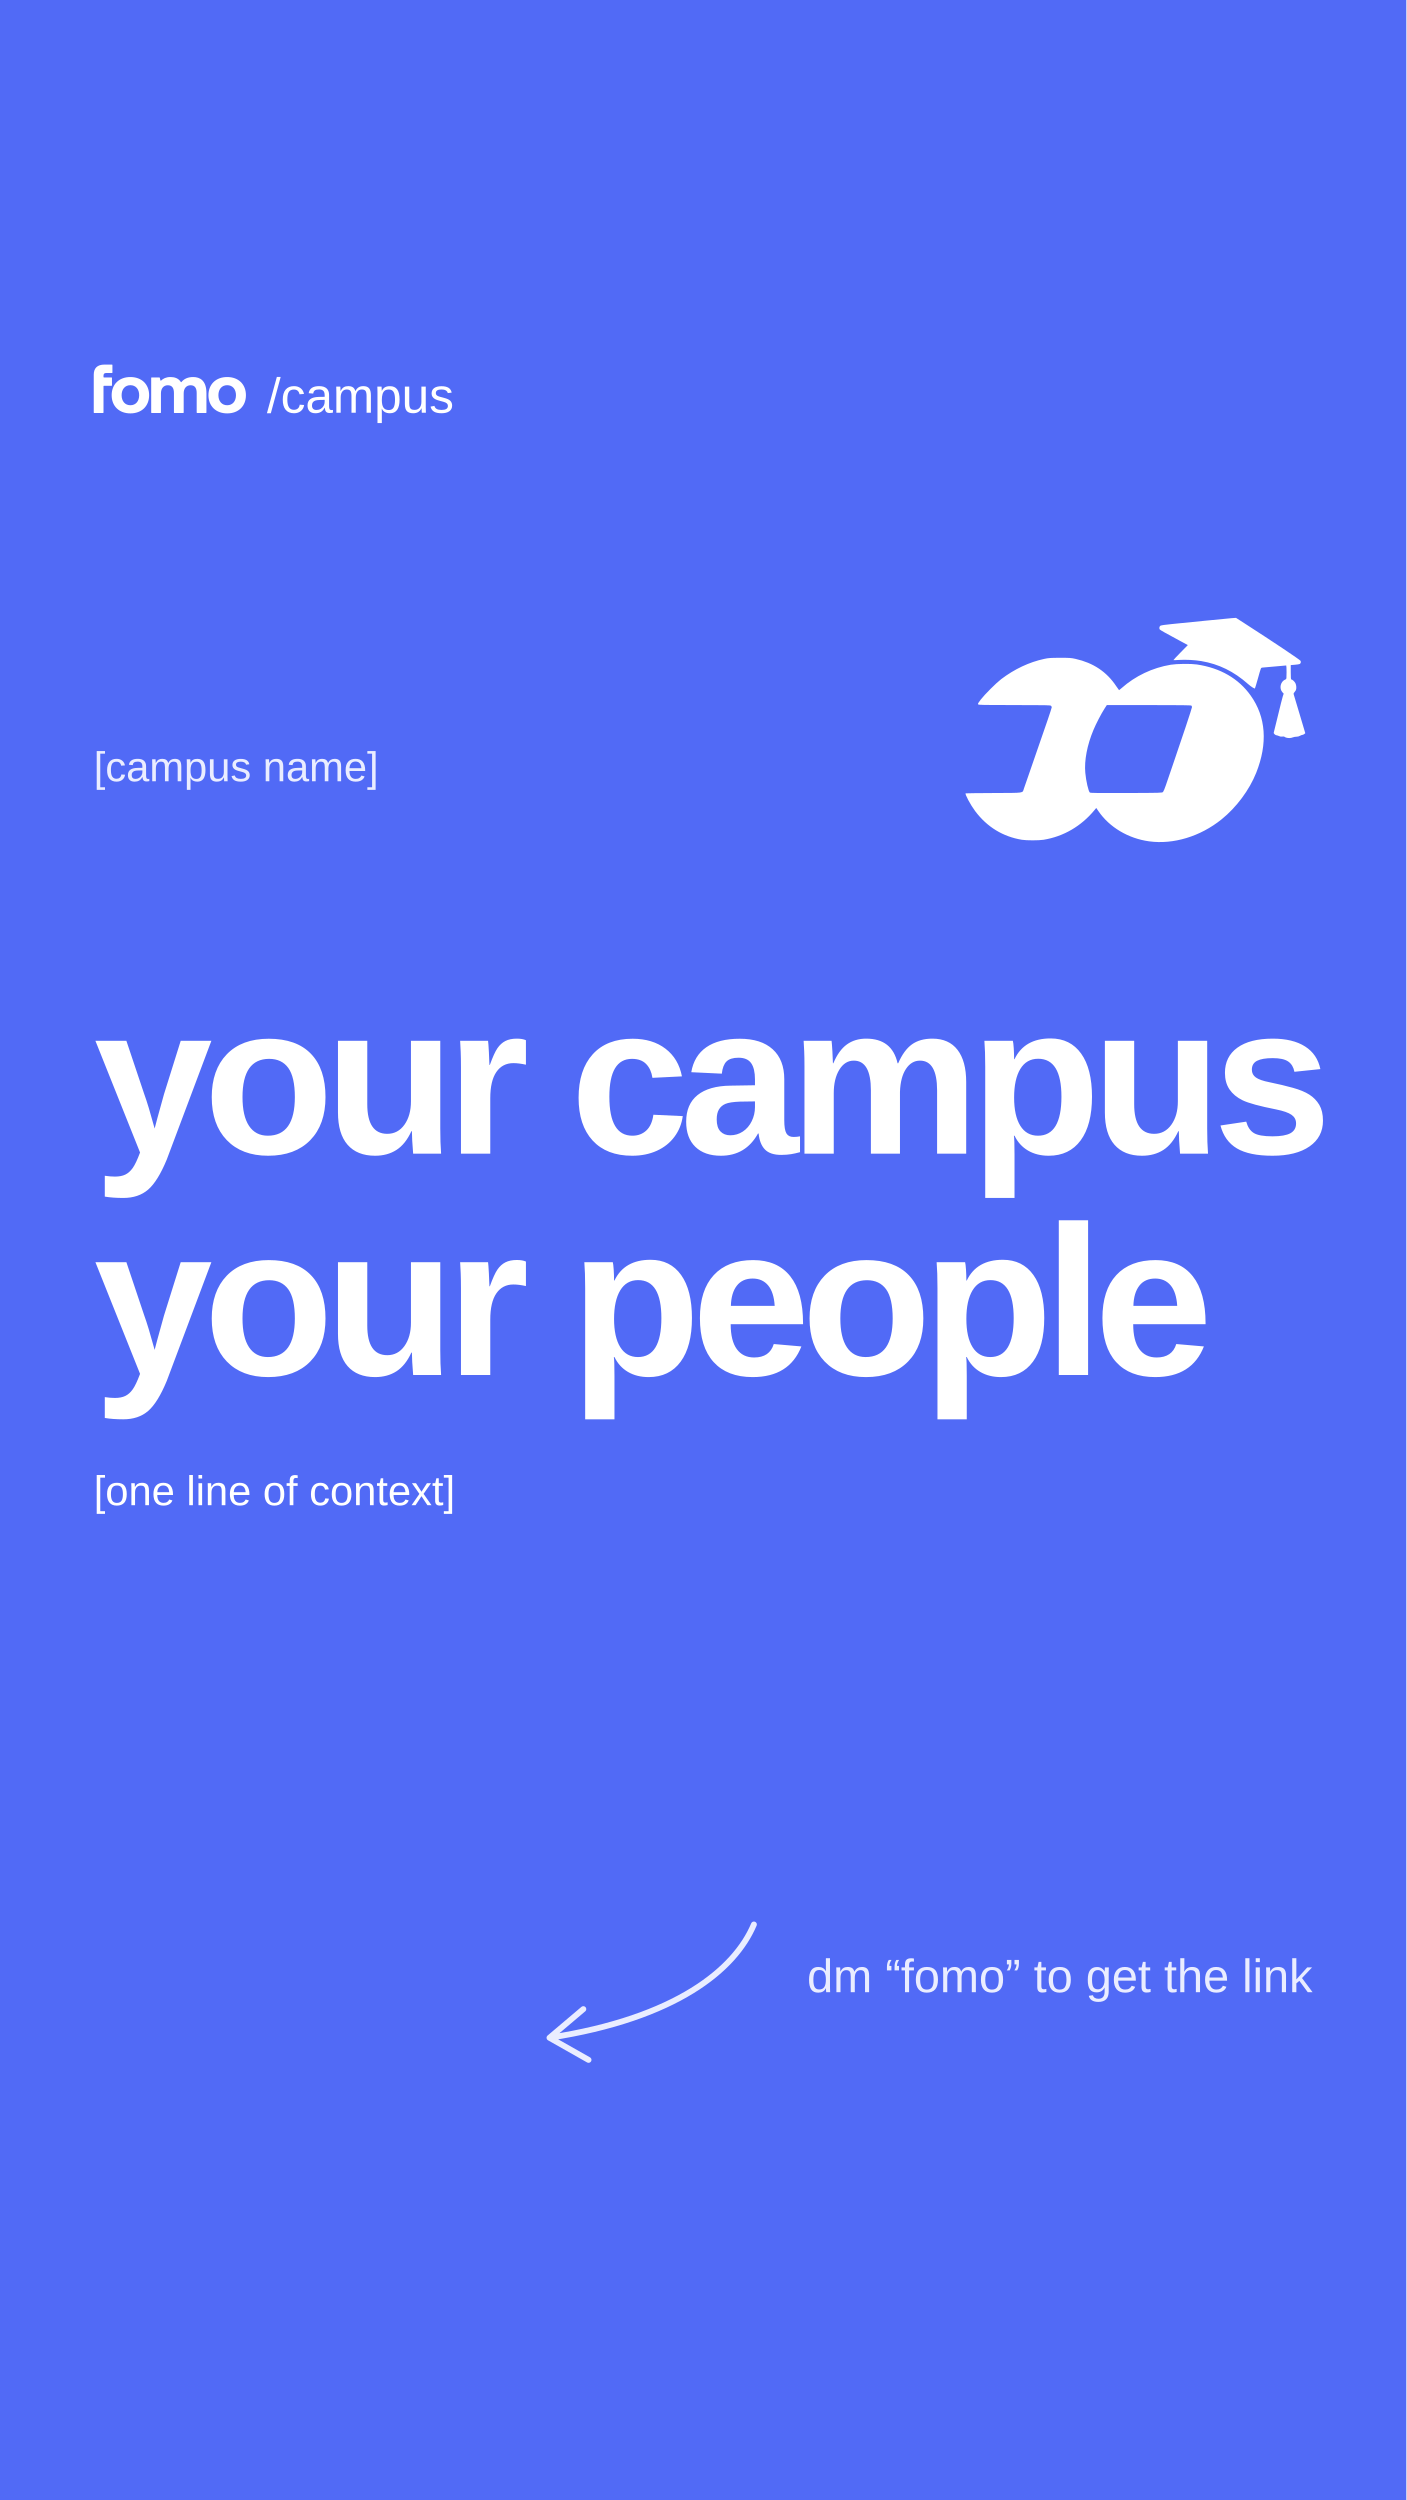
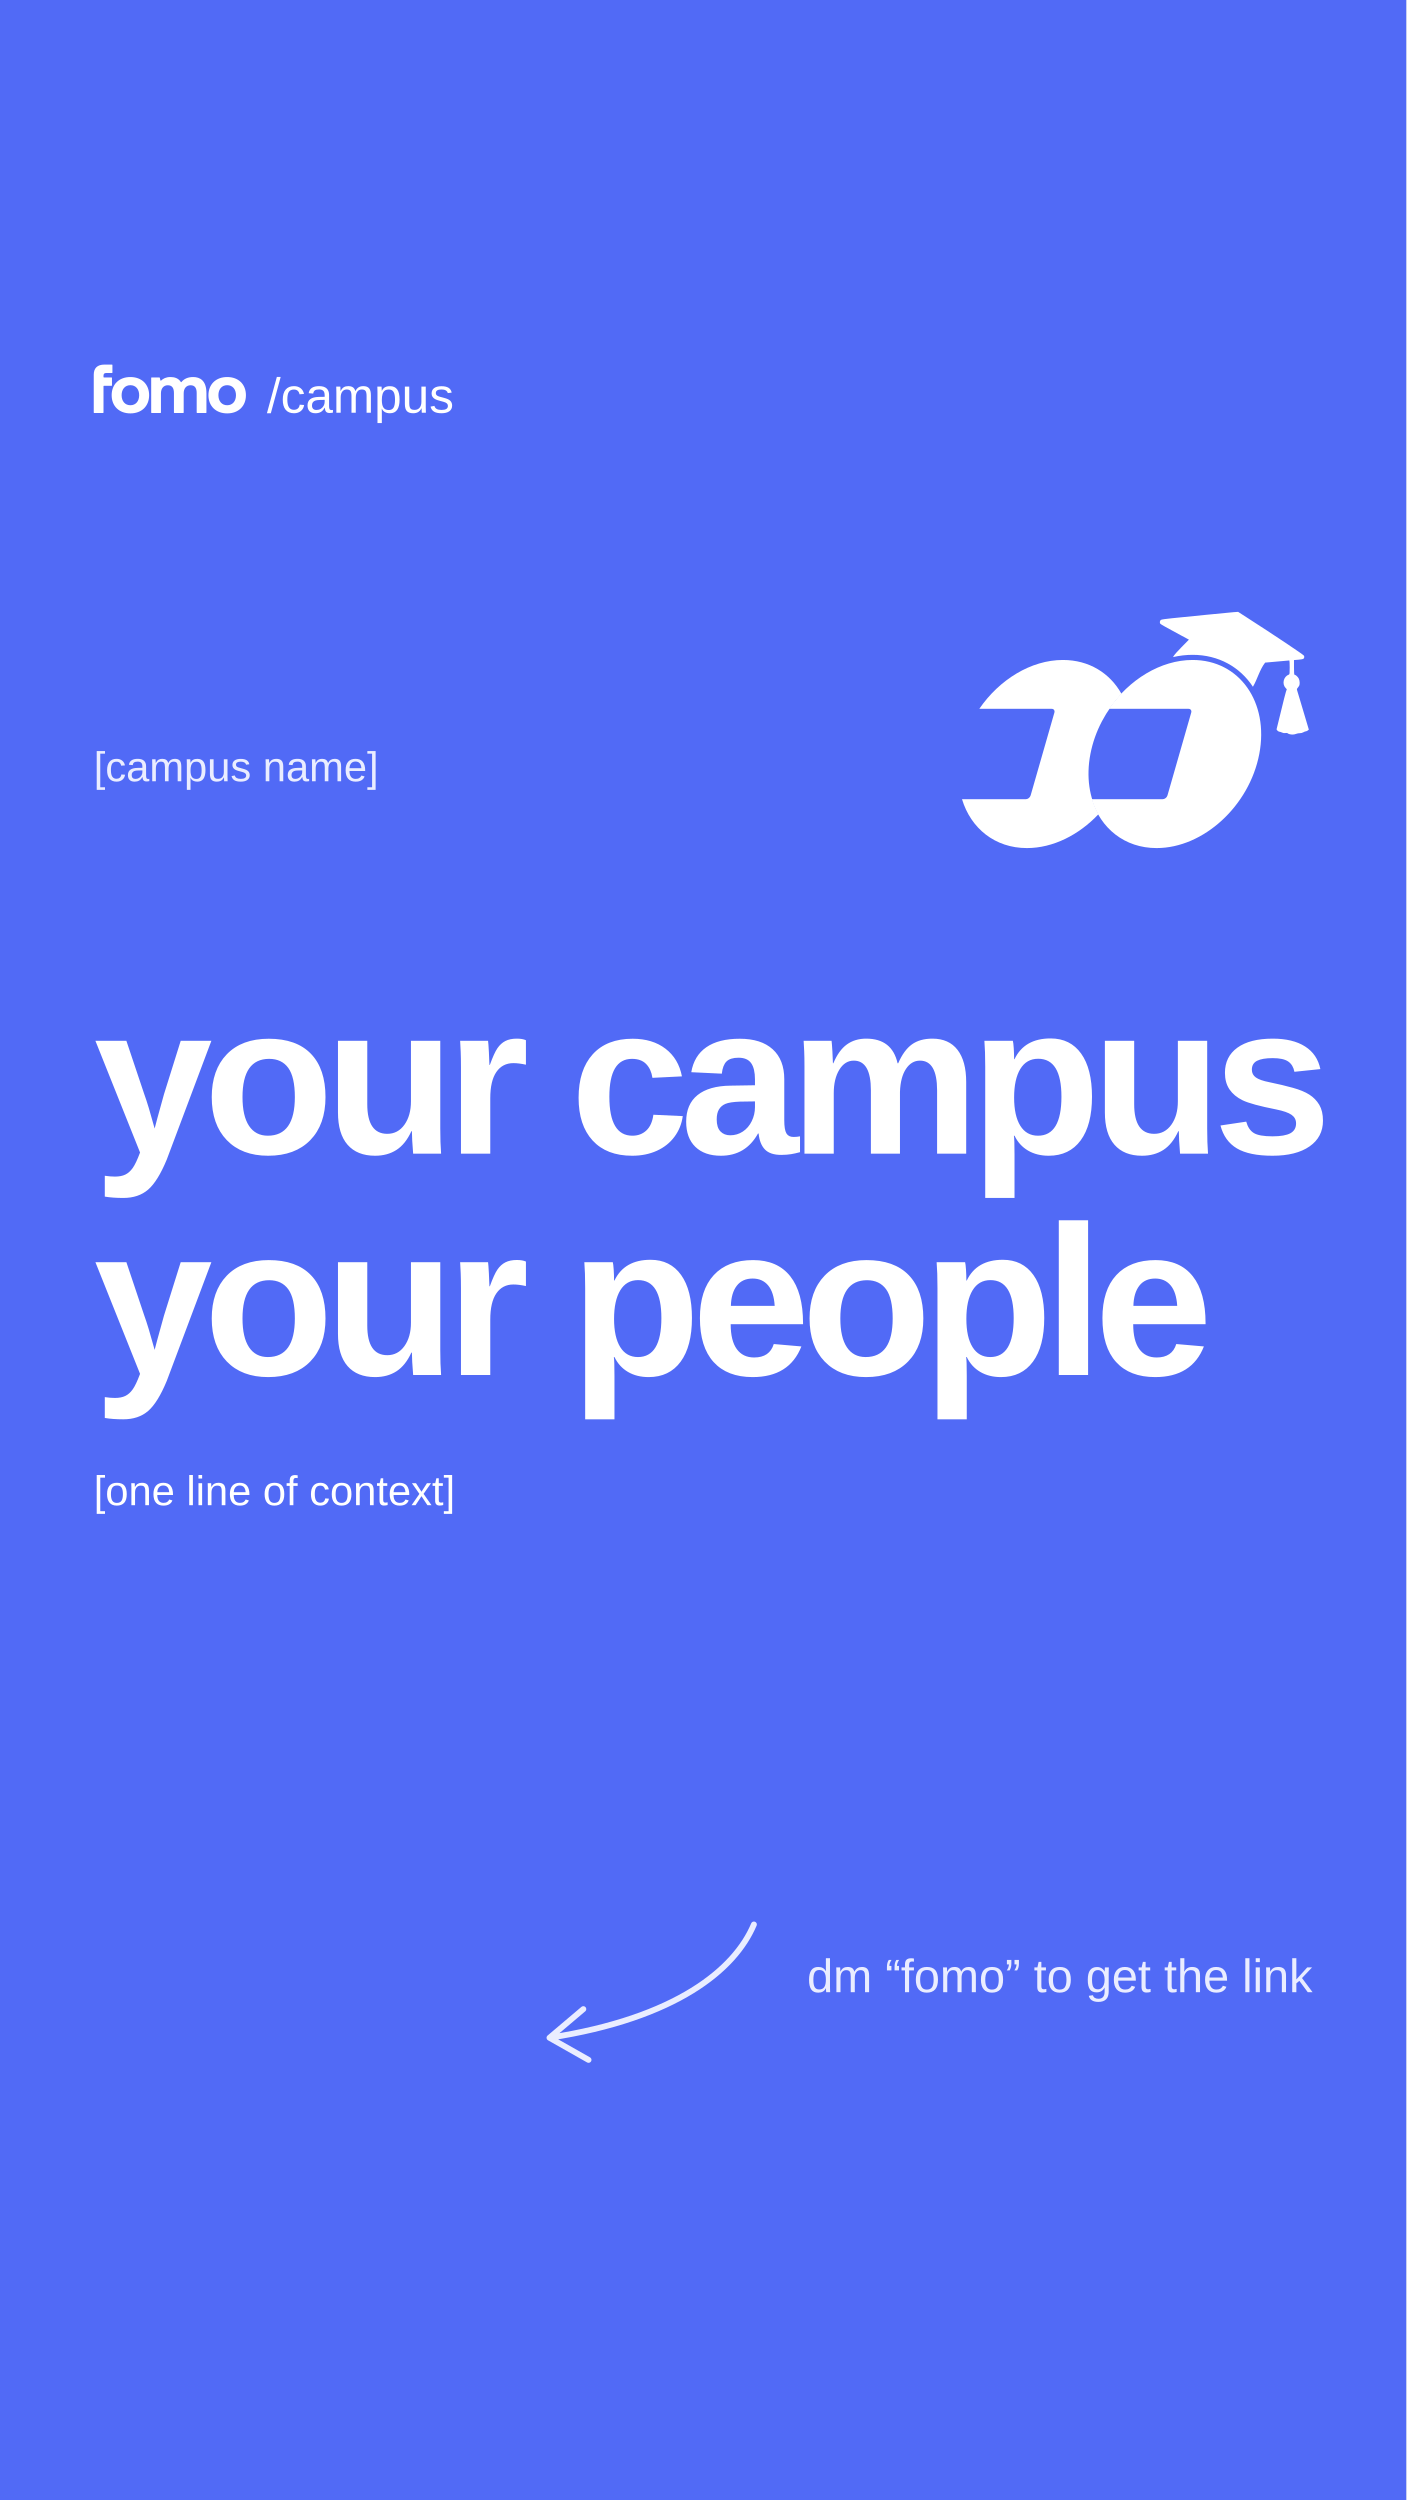
<svg xmlns="http://www.w3.org/2000/svg" xmlns:xlink="http://www.w3.org/1999/xlink" width="1080" height="1920" viewBox="0 0 1080 1920" role="img" aria-labelledby="title description">
  <defs>
    <style>text{font-family:Aeonik,Arial,sans-serif} .headline{font-size:164px;font-weight:700;letter-spacing:-7px} .label{font-size:32px;font-weight:500} .context{font-size:32px;font-weight:400}</style>
-     <symbol id="fomo-campus-mark" viewBox="0 0 620 415">
-       <g fill="currentColor" fill-rule="evenodd" transform="translate(-240.190 -291.993) scale(0.815589)">
-         <path d="M704.000,851.489 C659.298,845.350 618.849,821.276 595.279,786.779 L590.531,779.831 L586.540,784.665 C558.138,819.063 520.232,841.118 477.500,848.109 C467.438,849.755 440.897,849.775 431.000,848.144 C390.066,841.399 356.287,820.720 330.727,786.759 C320.650,773.369 307.823,749.353 310.282,748.480 C310.952,748.242 338.147,747.924 370.715,747.774 C437.969,747.463 431.842,748.359 435.217,738.339 C436.299,735.128 440.265,723.725 444.030,713.000 C452.124,689.943 474.687,624.651 486.579,589.869 C491.210,576.322 495.000,564.542 495.000,563.691 C495.000,562.839 494.293,561.436 493.429,560.571 C492.027,559.170 483.541,559.000 415.051,559.000 C348.565,559.000 338.080,558.802 337.020,557.524 C336.010,556.307 336.975,554.517 342.549,547.274 C351.040,536.242 375.944,511.356 386.500,503.355 C415.124,481.659 446.747,466.787 479.000,459.852 C488.127,457.890 492.509,457.588 512.500,457.547 C533.032,457.505 536.614,457.749 545.881,459.824 C584.401,468.449 613.143,487.752 633.619,518.750 C636.617,523.288 639.264,527.000 639.501,527.000 C639.739,527.000 642.144,525.037 644.846,522.637 C674.311,496.467 711.276,478.895 750.500,472.411 C763.328,470.290 794.041,469.982 806.500,471.849 C856.836,479.392 895.899,501.942 921.968,538.507 C954.832,584.602 958.909,641.335 933.881,704.280 C919.198,741.207 891.383,778.611 859.500,804.302 C813.865,841.075 756.010,858.632 704.000,851.489 Z M733.852,745.500 C734.901,744.400 737.568,738.100 739.778,731.500 C741.988,724.900 748.839,704.875 755.003,687.000 C774.125,631.539 796.000,565.624 796.000,563.462 C796.000,562.328 795.460,560.860 794.800,560.200 C793.884,559.284 772.221,559.000 703.396,559.000 L613.193,559.000 L607.900,567.250 C600.996,578.011 590.163,598.929 584.528,612.379 C570.986,644.701 564.625,678.053 567.010,704.228 C568.643,722.141 573.768,744.378 576.815,746.768 C578.095,747.772 594.392,747.980 655.188,747.768 C730.463,747.505 731.982,747.461 733.852,745.500 Z M998.299,628.894 C996.539,628.385 994.824,627.524 994.489,626.982 C994.146,626.428 992.190,626.266 990.022,626.612 C987.410,627.030 985.121,626.708 982.929,625.615 C981.149,624.727 978.923,624.000 977.981,624.000 C975.197,624.000 970.787,619.991 971.523,618.130 C971.877,617.233 975.979,600.548 980.638,581.052 C985.297,561.556 989.956,543.106 990.991,540.052 L992.872,534.500 L990.500,532.000 C982.248,523.304 985.952,507.770 997.250,503.694 C998.807,503.132 999.000,501.464 999.000,488.531 C999.000,480.539 998.672,474.000 998.272,474.000 C995.946,474.000 949.957,478.091 947.317,478.533 C943.666,479.144 944.526,477.033 936.947,504.000 C934.088,514.175 931.444,522.838 931.072,523.252 C930.186,524.238 922.689,519.440 916.433,513.885 C885.904,486.771 853.740,470.988 815.991,464.599 C802.027,462.235 782.154,461.195 768.545,462.114 C761.969,462.559 756.404,462.737 756.178,462.511 C755.952,462.285 762.816,454.929 771.432,446.164 L787.096,430.229 L769.798,420.922 C739.352,404.542 727.553,397.893 726.782,396.682 C725.220,394.225 725.982,390.057 728.250,388.655 C729.634,387.800 738.967,386.442 752.500,385.127 C764.600,383.951 796.325,380.774 823.000,378.067 C849.675,375.360 875.775,372.844 881.000,372.477 L890.500,371.808 L909.000,383.723 C968.284,421.904 1027.749,461.663 1028.963,463.931 C1030.330,466.486 1029.516,469.662 1027.182,470.880 C1026.257,471.362 1021.562,472.077 1016.750,472.468 L1008.000,473.180 L1008.000,488.590 C1008.000,499.093 1008.349,504.000 1009.096,504.000 C1011.343,504.000 1016.111,508.296 1018.023,512.044 C1020.213,516.339 1020.635,523.898 1018.875,527.316 C1018.256,528.517 1016.830,530.510 1015.706,531.745 C1013.883,533.746 1013.790,534.397 1014.850,537.745 C1015.504,539.810 1021.252,559.030 1027.624,580.456 L1039.210,619.412 L1036.994,621.206 C1035.775,622.193 1033.954,623.000 1032.946,623.000 C1031.939,623.000 1029.564,623.915 1027.670,625.032 C1025.599,626.254 1022.684,627.005 1020.362,626.915 C1018.238,626.833 1014.700,627.473 1012.500,628.339 C1008.042,630.092 1003.110,630.285 998.299,628.894 Z" />
+     <symbol id="fomo-campus-mark" viewBox="8.462 10.242 96.553 66.399">
+       <g fill="currentColor">
+         <path d="M36.975 24.359C44.107 24.359 49.794 27.951 52.948 33.596C48.763 38.042 45.662 43.761 44.468 50C43.274 56.239 44.187 61.957 46.67 66.403C41.355 72.047 34.293 75.641 27.161 75.641C18.432 75.641 11.866 70.259 9.462 62.32H26.848C27.416 62.319 28.006 61.859 28.169 61.293L34.649 38.704C34.81 38.138 34.481 37.678 33.915 37.678H14.179C19.621 29.74 28.247 24.359 36.975 24.359Z" />
+         <path d="M72.329 24.359C85.078 24.359 93.216 35.837 90.506 49.999C87.797 64.16 75.265 75.641 62.515 75.641C53.786 75.641 47.22 70.259 44.816 62.32H64.154C64.722 62.319 65.313 61.859 65.476 61.293L71.954 38.704C72.116 38.138 71.788 37.678 71.221 37.678H49.532C54.974 29.74 63.6 24.359 72.329 24.359Z" />
+       </g>
+       <g fill="currentColor" fill-rule="evenodd" transform="translate(-30.72947 -36.96659) scale(0.1296604)">
+         <path d="M998.299,628.894 C996.539,628.385 994.824,627.524 994.489,626.982 C994.146,626.428 992.190,626.266 990.022,626.612 C987.410,627.030 985.121,626.708 982.929,625.615 C981.149,624.727 978.923,624.000 977.981,624.000 C975.197,624.000 970.787,619.991 971.523,618.130 C971.877,617.233 975.979,600.548 980.638,581.052 C985.297,561.556 989.956,543.106 990.991,540.052 L992.872,534.500 L990.500,532.000 C982.248,523.304 985.952,507.770 997.250,503.694 C998.807,503.132 999.000,501.464 999.000,488.531 C999.000,480.539 998.672,474.000 998.272,474.000 C995.946,474.000 949.957,478.091 947.317,478.533 C935.748,493.339 930.894,513.9 921.639,529.325 C914.891,519.031 907.019,509.67 898.139,501.427 C889.259,493.183 879.369,486.058 868.608,480.233 C857.847,474.409 846.214,469.886 833.866,466.827 C821.518,463.767 808.455,462.17 794.83,462.17 C780.958,462.17 767.158,463.824 753.624,466.942 C755.952,462.285 762.816,454.929 771.432,446.164 L787.096,430.229 L769.798,420.922 C739.352,404.542 727.553,397.893 726.782,396.682 C725.220,394.225 725.982,390.057 728.250,388.655 C729.634,387.800 738.967,386.442 752.500,385.127 C764.600,383.951 796.325,380.774 823.000,378.067 C849.675,375.360 875.775,372.844 881.000,372.477 L890.500,371.808 L909.000,383.723 C968.284,421.904 1027.749,461.663 1028.963,463.931 C1030.330,466.486 1029.516,469.662 1027.182,470.880 C1026.257,471.362 1021.562,472.077 1016.750,472.468 L1008.000,473.180 L1008.000,488.590 C1008.000,499.093 1008.349,504.000 1009.096,504.000 C1011.343,504.000 1016.111,508.296 1018.023,512.044 C1020.213,516.339 1020.635,523.898 1018.875,527.316 C1018.256,528.517 1016.830,530.510 1015.706,531.745 C1013.883,533.746 1013.790,534.397 1014.850,537.745 C1015.504,539.810 1021.252,559.030 1027.624,580.456 L1039.210,619.412 L1036.994,621.206 C1035.775,622.193 1033.954,623.000 1032.946,623.000 C1031.939,623.000 1029.564,623.915 1027.670,625.032 C1025.599,626.254 1022.684,627.005 1020.362,626.915 C1018.238,626.833 1014.700,627.473 1012.500,628.339 C1008.042,630.092 1003.110,630.285 998.299,628.894 Z" />
      </g>
    </symbol>
    <symbol id="fomo-wordmark" viewBox="0 0 352 113" fill="none">
      <path d="M0.003 23.325C0.003 8.468 7.991 0 24.923 0H42.105C42.675 0 43.134 0.46 43.134 1.029V18.462C43.134 19.031 42.675 19.49 42.105 19.49H28.757C24.443 19.49 22.526 21.408 22.526 25.561V28.685C22.526 29.255 22.985 29.714 23.555 29.714H41.076C41.646 29.714 42.105 30.174 42.105 30.743V48.014C42.105 48.584 41.646 49.043 41.076 49.043H23.555C22.985 49.043 22.526 49.503 22.526 50.072V110.797C22.526 111.366 22.066 111.826 21.497 111.826H1.029C0.46 111.826 0 111.366 0 110.797V23.325H0.003Z" fill="currentColor" />
      <path d="M41.381 70.769C41.381 45.528 58.636 28.757 84.673 28.757C110.711 28.757 127.965 45.531 127.965 70.769C127.965 96.008 110.711 112.782 84.673 112.782C58.636 112.782 41.381 96.008 41.381 70.769ZM104.959 70.769C104.959 57.192 97.291 47.606 84.67 47.606C72.049 47.606 64.384 57.192 64.384 70.769C64.384 84.347 72.052 93.933 84.67 93.933C97.287 93.933 104.959 84.347 104.959 70.769Z" fill="currentColor" />
      <path d="M260.369 65.978V110.796C260.369 111.366 259.909 111.825 259.34 111.825H238.872C238.302 111.825 237.843 111.366 237.843 110.796V65.817C237.843 53.995 233.371 47.767 223.785 47.767C214.199 47.767 207.491 54.794 207.81 67.415V110.796C207.81 111.366 207.35 111.825 206.781 111.825H186.313C185.744 111.825 185.284 111.366 185.284 110.796V65.817C185.284 53.995 180.812 47.767 171.065 47.767C161.318 47.767 155.251 55.117 155.251 66.616V110.796C155.251 111.366 154.792 111.825 154.222 111.825H133.754C133.185 111.825 132.725 111.366 132.725 110.796V30.746C132.725 30.177 133.185 29.717 133.754 29.717H151.571C152.044 29.717 152.456 30.039 152.569 30.495L154.088 36.58C154.246 37.211 155.028 37.447 155.501 37.002C160.183 32.615 166.476 28.757 177.451 28.757C186.961 28.757 195.882 31.703 201.246 40.284C201.565 40.791 202.281 40.836 202.652 40.362C208.307 33.136 217.317 28.757 229.687 28.757C245.662 28.757 260.358 37.063 260.358 65.978H260.369Z" fill="currentColor" />
      <path d="M265.029 70.769C265.029 45.528 282.284 28.757 308.321 28.757C334.359 28.757 351.613 45.531 351.613 70.769C351.613 96.008 334.359 112.782 308.321 112.782C282.284 112.782 265.029 96.008 265.029 70.769ZM328.607 70.769C328.607 57.192 320.939 47.606 308.318 47.606C295.697 47.606 288.032 57.192 288.032 70.769C288.032 84.347 295.7 93.933 308.318 93.933C320.935 93.933 328.607 84.347 328.607 70.769Z" fill="currentColor" />
    </symbol>
  </defs>
  <g id="background">
    <rect width="1080" height="1920" fill="#516AF6" />
  </g>
  <g id="brand" color="#FFFFFF">
    <use href="#fomo-wordmark" xlink:href="#fomo-wordmark" x="72" y="280" width="117" height="37.560" />
    <text x="205" y="317" fill="#FFFFFF" font-size="38" font-weight="500">/campus</text>
-     <use href="#fomo-campus-mark" xlink:href="#fomo-campus-mark" x="736" y="458" width="272" height="205.227" />
+     <use href="#fomo-campus-mark" xlink:href="#fomo-campus-mark" x="736" y="467.087" width="272" height="187.052" />
  </g>
  <g id="editable-message">
    <text x="72" y="600" class="label" fill="#EAEDFF">[campus name]</text>
    <text x="72" y="886" class="headline" fill="#FFFFFF">your campus</text>
    <text x="72" y="1056" class="headline" fill="#FFFFFF">your people</text>
    <text x="72" y="1156" class="context" fill="#FFFFFF">[one line of context]</text>
  </g>
  <g id="editable-call-to-action">
    <text x="1008" y="1530" fill="#EAEDFF" font-size="36" font-weight="500" text-anchor="end">dm “fomo” to get the link</text>
    <path id="cta-arrow" d="M157 0C142.5 34.5 97.5 72 0 87M26 65L0 87L30 104" transform="translate(422 1478)" fill="none" stroke="#EAEDFF" stroke-width="4.5" stroke-linecap="round" stroke-linejoin="round" />
  </g>
</svg>
